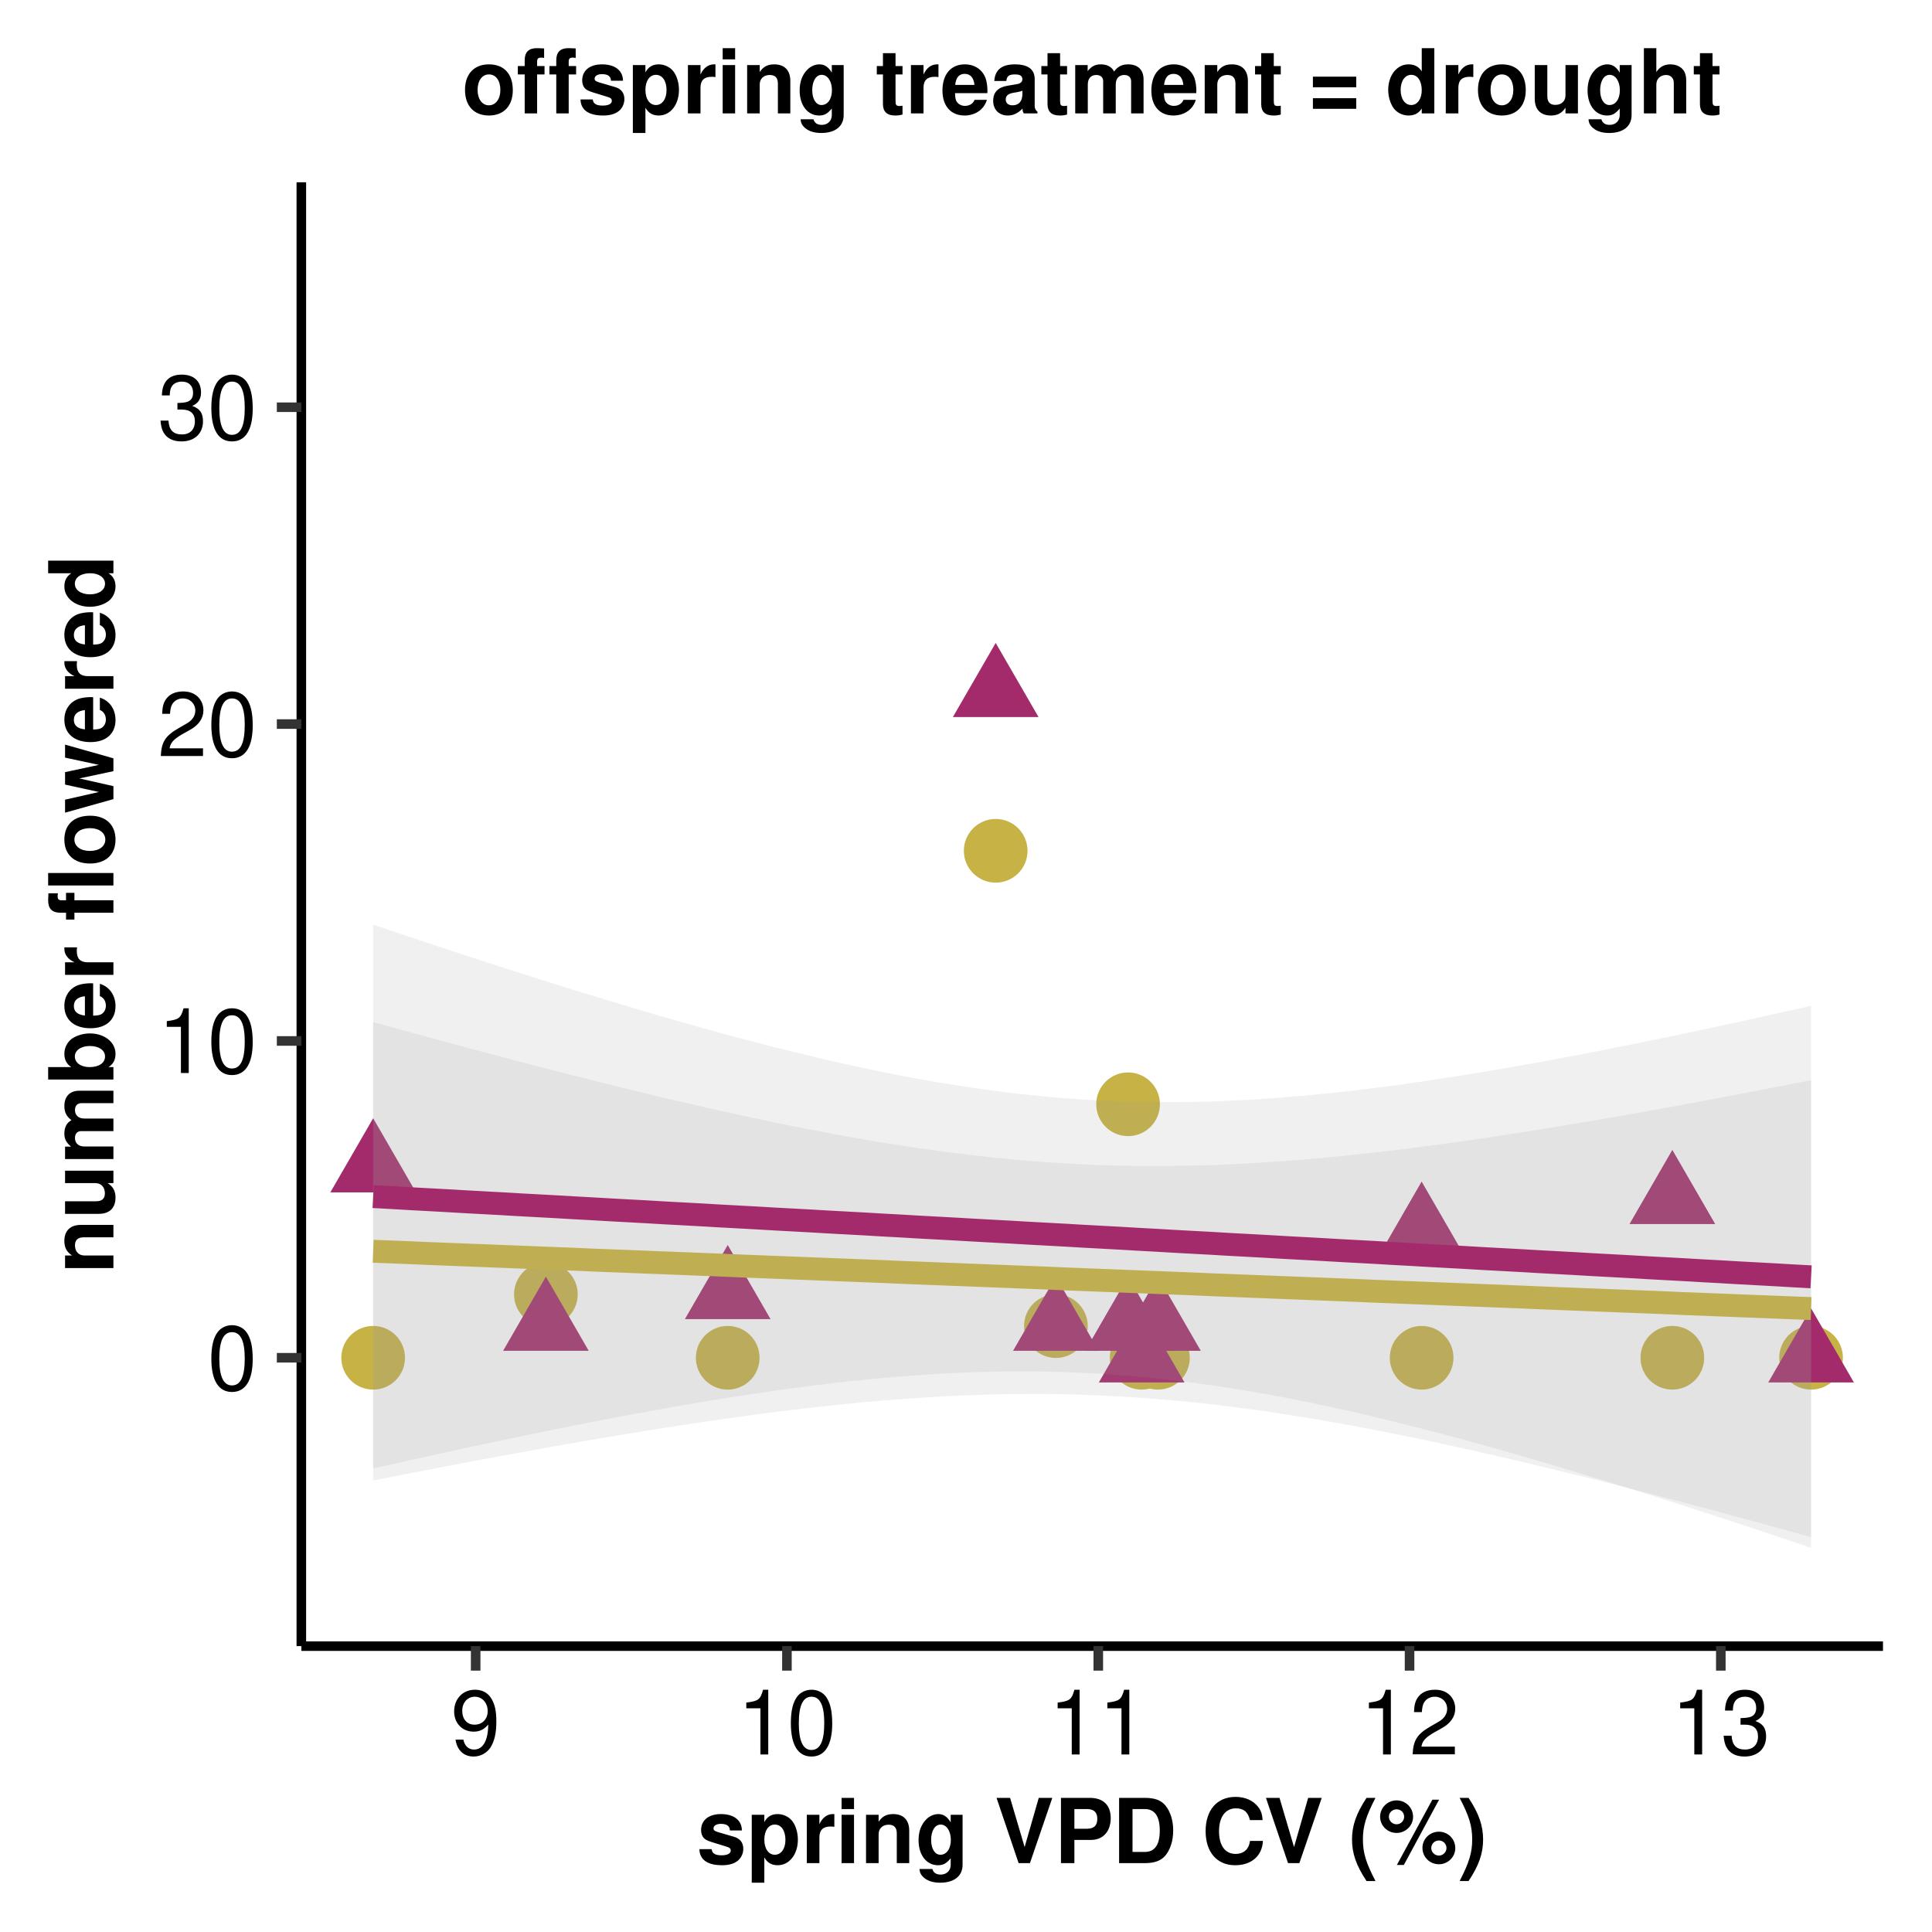
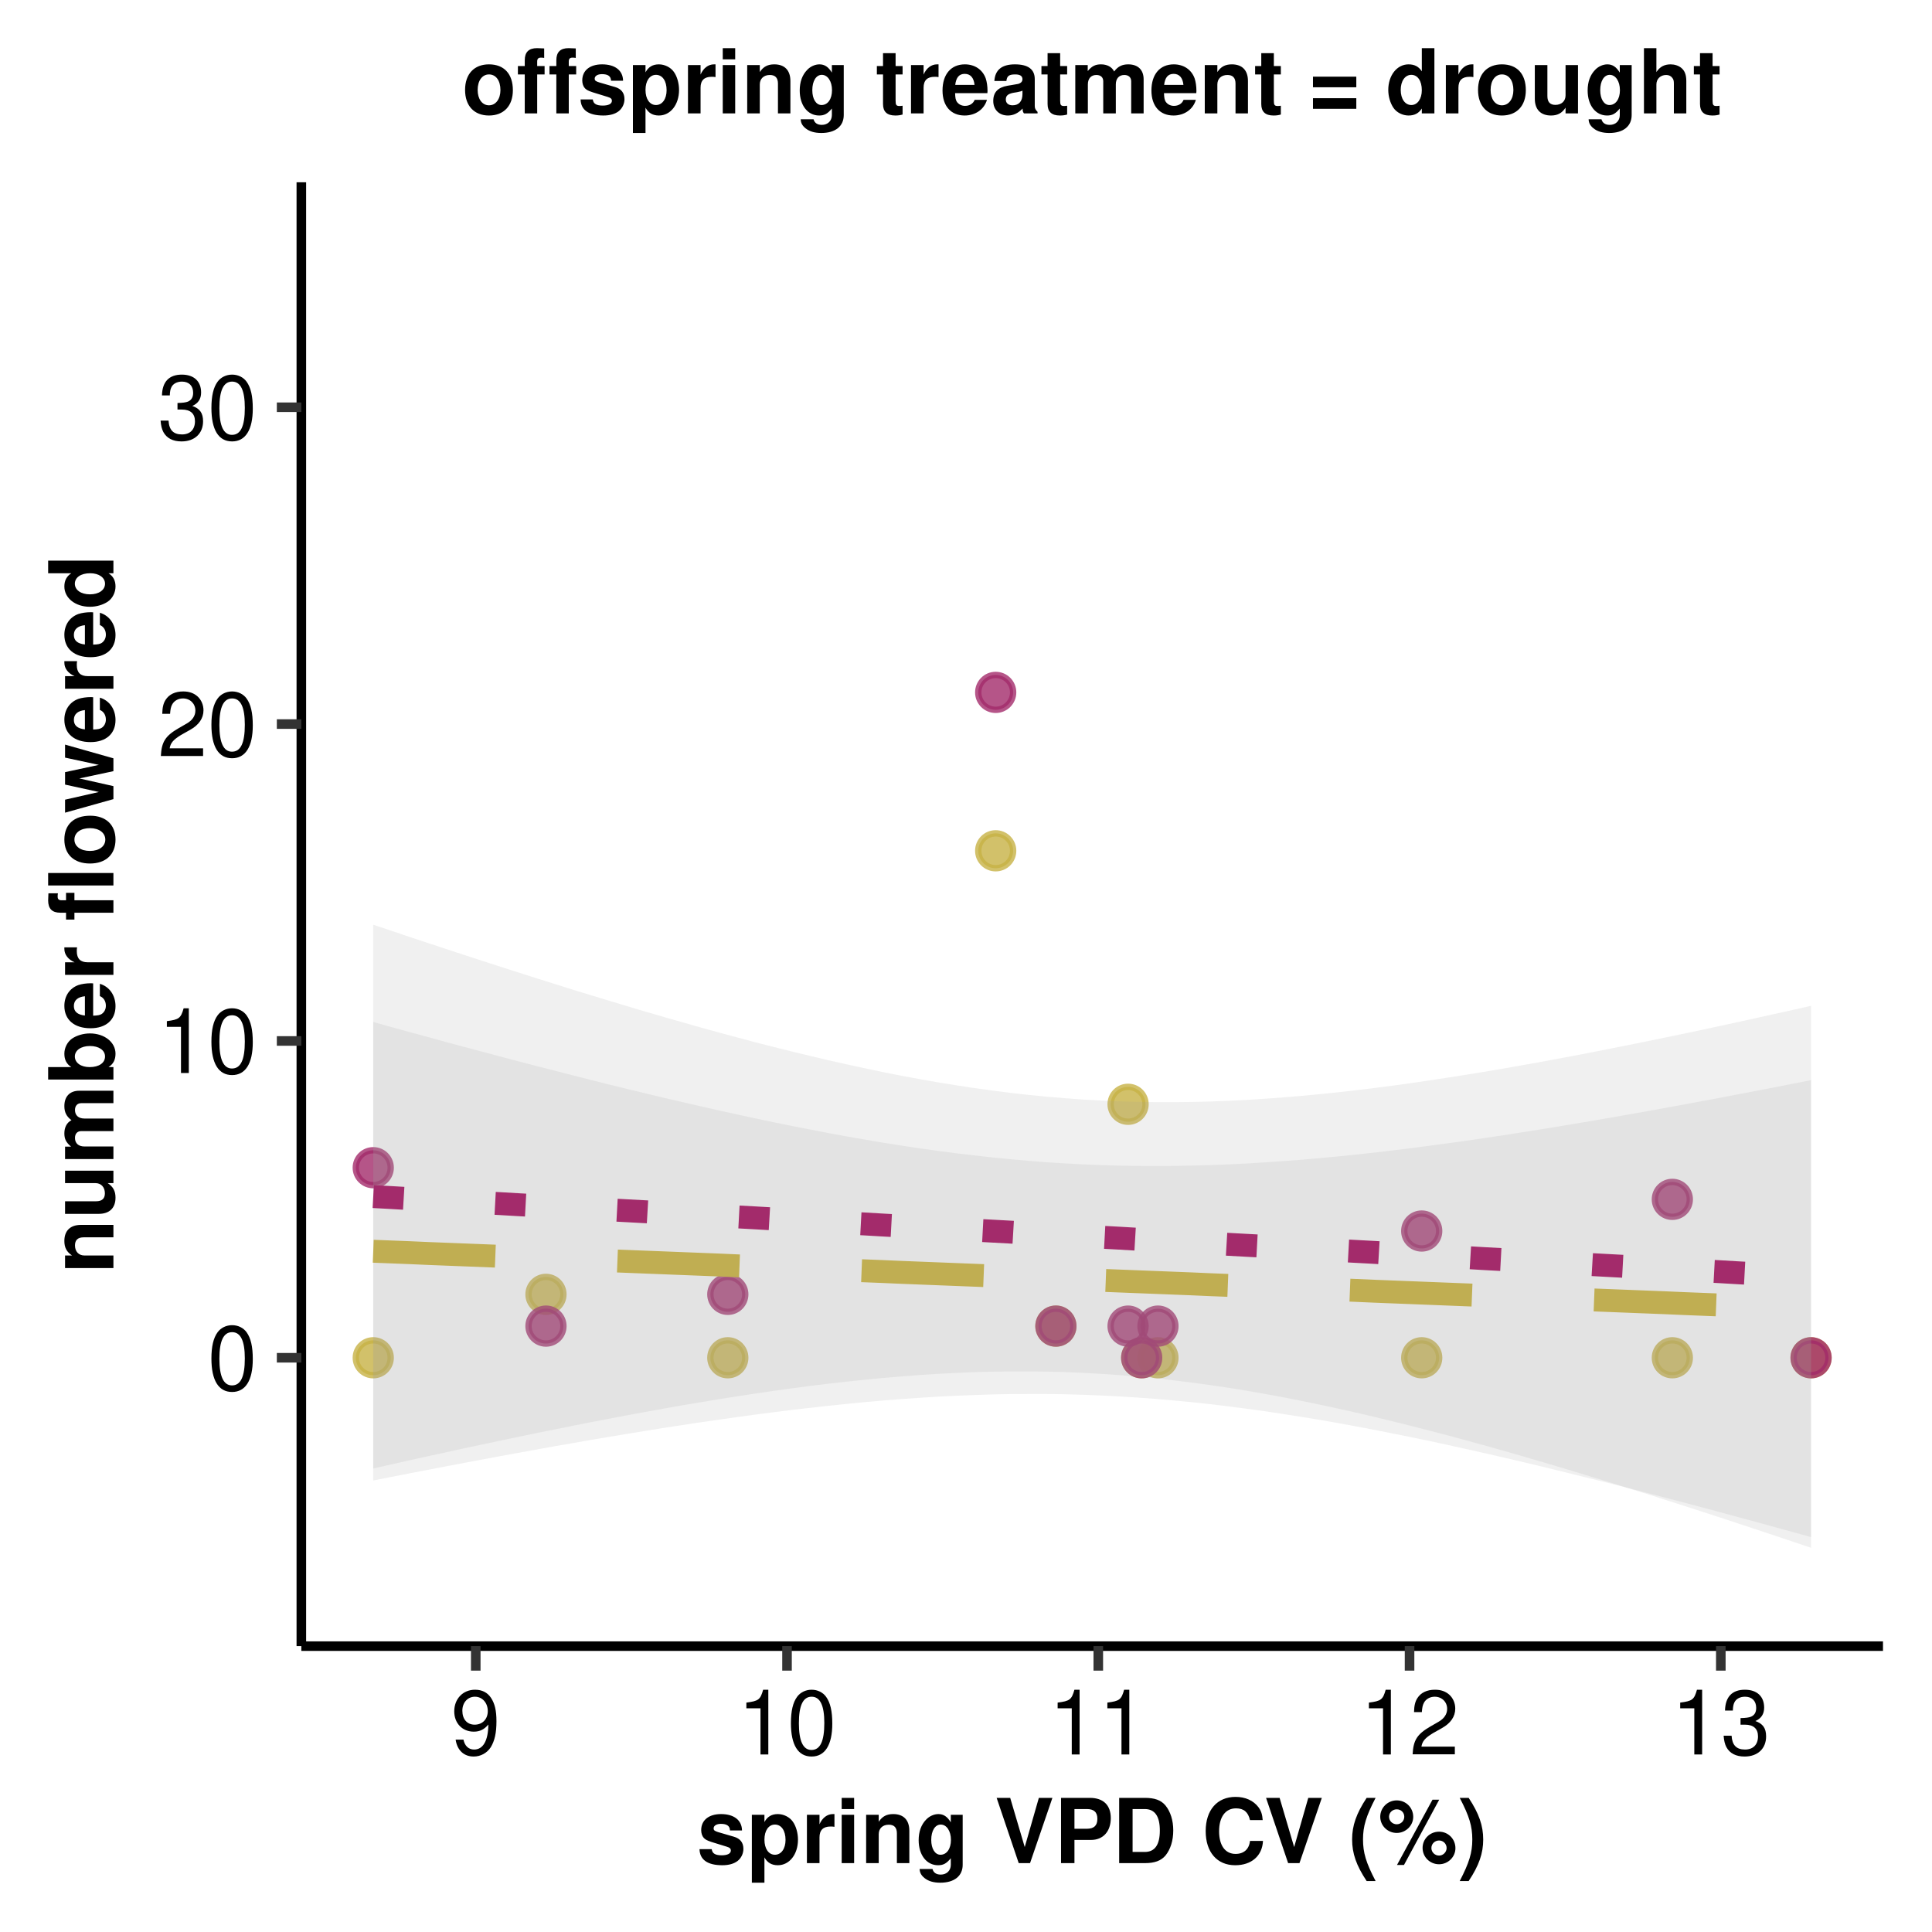
- <svg xmlns="http://www.w3.org/2000/svg" class="svglite" width="216.00pt" height="216.00pt" viewBox="0 0 216.00 216.00">
-   <defs>
-     <style type="text/css">
+ <svg xmlns="http://www.w3.org/2000/svg" width="216.00pt" height="216.00pt" viewBox="0 0 216.00 216.00">
+   <g class="svglite">
+     <defs>
+       <style type="text/css">
    .svglite line, .svglite polyline, .svglite polygon, .svglite path, .svglite rect, .svglite circle {
      fill: none;
      stroke: #000000;
      stroke-linecap: round;
      stroke-linejoin: round;
      stroke-miterlimit: 10.00;
    }
    .svglite text {
      white-space: pre;
    }
+     .svglite g.glyphgroup path {
+       fill: inherit;
+       stroke: none;
+     }
  </style>
-   </defs>
-   <rect width="100%" height="100%" style="stroke: none; fill: #FFFFFF;" />
-   <defs>
-     <clipPath id="cpMC4wMHwyMTYuMDB8MC4wMHwyMTYuMDA=">
-       <rect x="0.00" y="0.00" width="216.00" height="216.00" />
-     </clipPath>
-   </defs>
-   <g clip-path="url(#cpMC4wMHwyMTYuMDB8MC4wMHwyMTYuMDA=)">
-     <rect x="0.00" y="0.00" width="216.00" height="216.00" style="stroke-width: 1.07; stroke: #FFFFFF; fill: #FFFFFF;" />
-   </g>
-   <defs>
-     <clipPath id="cpMzMuNjl8MjEwLjUyfDIwLjM4fDE4NC4wNA==">
-       <rect x="33.69" y="20.38" width="176.84" height="163.66" />
-     </clipPath>
-   </defs>
-   <g clip-path="url(#cpMzMuNjl8MjEwLjUyfDIwLjM4fDE4NC4wNA==)">
-     <circle cx="41.72" cy="151.80" r="3.56" style="stroke-width: 0.71; stroke: none; fill: #C7B245;" />
-     <circle cx="61.03" cy="144.71" r="3.56" style="stroke-width: 0.71; stroke: none; fill: #C7B245;" />
-     <circle cx="81.36" cy="151.80" r="3.56" style="stroke-width: 0.71; stroke: none; fill: #C7B245;" />
-     <circle cx="111.32" cy="95.12" r="3.56" style="stroke-width: 0.71; stroke: none; fill: #C7B245;" />
-     <circle cx="118.05" cy="148.26" r="3.56" style="stroke-width: 0.71; stroke: none; fill: #C7B245;" />
-     <circle cx="126.12" cy="123.46" r="3.56" style="stroke-width: 0.71; stroke: none; fill: #C7B245;" />
-     <circle cx="127.64" cy="151.80" r="3.56" style="stroke-width: 0.71; stroke: none; fill: #C7B245;" />
-     <circle cx="129.46" cy="151.80" r="3.56" style="stroke-width: 0.71; stroke: none; fill: #C7B245;" />
-     <circle cx="158.94" cy="151.80" r="3.56" style="stroke-width: 0.71; stroke: none; fill: #C7B245;" />
-     <circle cx="186.97" cy="151.80" r="3.56" style="stroke-width: 0.71; stroke: none; fill: #C7B245;" />
-     <circle cx="202.48" cy="151.80" r="3.56" style="stroke-width: 0.71; stroke: none; fill: #C7B245;" />
-     <polygon points="41.72,125.02 46.51,133.31 36.93,133.31 " style="stroke-width: 0.71; stroke: none; fill: #A32B6B;" />
-     <polygon points="61.03,142.73 65.82,151.02 56.25,151.02 " style="stroke-width: 0.71; stroke: none; fill: #A32B6B;" />
-     <polygon points="81.36,139.19 86.15,147.48 76.57,147.48 " style="stroke-width: 0.71; stroke: none; fill: #A32B6B;" />
-     <polygon points="111.32,71.88 116.11,80.17 106.53,80.17 " style="stroke-width: 0.71; stroke: none; fill: #A32B6B;" />
-     <polygon points="118.05,142.73 122.83,151.02 113.26,151.02 " style="stroke-width: 0.71; stroke: none; fill: #A32B6B;" />
-     <polygon points="126.12,142.73 130.91,151.02 121.33,151.02 " style="stroke-width: 0.71; stroke: none; fill: #A32B6B;" />
-     <polygon points="127.64,146.27 132.43,154.56 122.85,154.56 " style="stroke-width: 0.71; stroke: none; fill: #A32B6B;" />
-     <polygon points="129.46,142.73 134.25,151.02 124.67,151.02 " style="stroke-width: 0.71; stroke: none; fill: #A32B6B;" />
-     <polygon points="158.94,132.10 163.73,140.39 154.16,140.39 " style="stroke-width: 0.71; stroke: none; fill: #A32B6B;" />
-     <polygon points="186.97,128.56 191.76,136.85 182.18,136.85 " style="stroke-width: 0.71; stroke: none; fill: #A32B6B;" />
-     <polygon points="202.48,146.27 207.27,154.56 197.69,154.56 " style="stroke-width: 0.71; stroke: none; fill: #A32B6B;" />
-     <polygon points="41.72,114.26 43.76,114.83 45.79,115.39 47.83,115.94 49.86,116.50 51.90,117.05 53.93,117.59 55.97,118.13 58.00,118.67 60.04,119.20 62.07,119.72 64.11,120.24 66.14,120.76 68.18,121.27 70.21,121.77 72.25,122.26 74.28,122.75 76.32,123.22 78.35,123.69 80.39,124.15 82.42,124.60 84.46,125.04 86.49,125.47 88.53,125.88 90.56,126.28 92.60,126.67 94.63,127.05 96.67,127.40 98.70,127.75 100.74,128.07 102.77,128.38 104.81,128.66 106.84,128.93 108.88,129.17 110.91,129.40 112.95,129.60 114.98,129.78 117.02,129.94 119.05,130.07 121.09,130.18 123.12,130.26 125.16,130.32 127.19,130.35 129.23,130.36 131.26,130.35 133.29,130.31 135.33,130.26 137.36,130.18 139.40,130.08 141.43,129.95 143.47,129.81 145.50,129.66 147.54,129.48 149.57,129.29 151.61,129.08 153.64,128.86 155.68,128.62 157.71,128.37 159.75,128.10 161.78,127.83 163.82,127.55 165.85,127.25 167.89,126.95 169.92,126.63 171.96,126.31 173.99,125.98 176.03,125.64 178.06,125.30 180.10,124.95 182.13,124.59 184.17,124.23 186.20,123.86 188.24,123.49 190.27,123.11 192.31,122.73 194.34,122.34 196.38,121.95 198.41,121.56 200.45,121.16 202.48,120.76 202.48,171.85 200.45,171.29 198.41,170.73 196.38,170.17 194.34,169.62 192.31,169.07 190.27,168.52 188.24,167.98 186.20,167.45 184.17,166.92 182.13,166.39 180.10,165.87 178.06,165.36 176.03,164.86 173.99,164.36 171.96,163.86 169.92,163.38 167.89,162.90 165.85,162.44 163.82,161.98 161.78,161.53 159.75,161.09 157.71,160.67 155.68,160.26 153.64,159.86 151.61,159.47 149.57,159.10 147.54,158.74 145.50,158.41 143.47,158.09 141.43,157.78 139.40,157.50 137.36,157.24 135.33,156.99 133.29,156.77 131.26,156.58 129.23,156.40 127.19,156.25 125.16,156.12 123.12,156.02 121.09,155.94 119.05,155.88 117.02,155.85 114.98,155.85 112.95,155.86 110.91,155.90 108.88,155.97 106.84,156.05 104.81,156.15 102.77,156.28 100.74,156.42 98.70,156.58 96.67,156.76 94.63,156.96 92.60,157.17 90.56,157.40 88.53,157.63 86.49,157.89 84.46,158.15 82.42,158.43 80.39,158.72 78.35,159.01 76.32,159.32 74.28,159.63 72.25,159.96 70.21,160.29 68.18,160.63 66.14,160.97 64.11,161.33 62.07,161.68 60.04,162.05 58.00,162.42 55.97,162.79 53.93,163.17 51.90,163.55 49.86,163.94 47.83,164.33 45.79,164.72 43.76,165.12 41.72,165.52 " style="stroke-width: 0.00; stroke: none; stroke-linecap: butt; fill: #999999; fill-opacity: 0.15;" />
-     <polyline points="41.72,114.26 43.76,114.83 45.79,115.39 47.83,115.94 49.86,116.50 51.90,117.05 53.93,117.59 55.97,118.13 58.00,118.67 60.04,119.20 62.07,119.72 64.11,120.24 66.14,120.76 68.18,121.27 70.21,121.77 72.25,122.26 74.28,122.75 76.32,123.22 78.35,123.69 80.39,124.15 82.42,124.60 84.46,125.04 86.49,125.47 88.53,125.88 90.56,126.28 92.60,126.67 94.63,127.05 96.67,127.40 98.70,127.75 100.74,128.07 102.77,128.38 104.81,128.66 106.84,128.93 108.88,129.17 110.91,129.40 112.95,129.60 114.98,129.78 117.02,129.94 119.05,130.07 121.09,130.18 123.12,130.26 125.16,130.32 127.19,130.35 129.23,130.36 131.26,130.35 133.29,130.31 135.33,130.26 137.36,130.18 139.40,130.08 141.43,129.95 143.47,129.81 145.50,129.66 147.54,129.48 149.57,129.29 151.61,129.08 153.64,128.86 155.68,128.62 157.71,128.37 159.75,128.10 161.78,127.83 163.82,127.55 165.85,127.25 167.89,126.95 169.92,126.63 171.96,126.31 173.99,125.98 176.03,125.64 178.06,125.30 180.10,124.95 182.13,124.59 184.17,124.23 186.20,123.86 188.24,123.49 190.27,123.11 192.31,122.73 194.34,122.34 196.38,121.95 198.41,121.56 200.45,121.16 202.48,120.76 " style="stroke-width: 2.56; stroke: none; stroke-linecap: butt;" />
-     <polyline points="202.48,171.85 200.45,171.29 198.41,170.73 196.38,170.17 194.34,169.62 192.31,169.07 190.27,168.52 188.24,167.98 186.20,167.45 184.17,166.92 182.13,166.39 180.10,165.87 178.06,165.36 176.03,164.86 173.99,164.36 171.96,163.86 169.92,163.38 167.89,162.90 165.85,162.44 163.82,161.98 161.78,161.53 159.75,161.09 157.71,160.67 155.68,160.26 153.64,159.86 151.61,159.47 149.57,159.10 147.54,158.74 145.50,158.41 143.47,158.09 141.43,157.78 139.40,157.50 137.36,157.24 135.33,156.99 133.29,156.77 131.26,156.58 129.23,156.40 127.19,156.25 125.16,156.12 123.12,156.02 121.09,155.94 119.05,155.88 117.02,155.85 114.98,155.85 112.95,155.86 110.91,155.90 108.88,155.97 106.84,156.05 104.81,156.15 102.77,156.28 100.74,156.42 98.70,156.58 96.67,156.76 94.63,156.96 92.60,157.17 90.56,157.40 88.53,157.63 86.49,157.89 84.46,158.15 82.42,158.43 80.39,158.72 78.35,159.01 76.32,159.32 74.28,159.63 72.25,159.96 70.21,160.29 68.18,160.63 66.14,160.97 64.11,161.33 62.07,161.68 60.04,162.05 58.00,162.42 55.97,162.79 53.93,163.17 51.90,163.55 49.86,163.94 47.83,164.33 45.79,164.72 43.76,165.12 41.72,165.52 " style="stroke-width: 2.56; stroke: none; stroke-linecap: butt;" />
-     <polyline points="41.72,139.89 43.76,139.97 45.79,140.05 47.83,140.14 49.86,140.22 51.90,140.30 53.93,140.38 55.97,140.46 58.00,140.54 60.04,140.62 62.07,140.70 64.11,140.78 66.14,140.87 68.18,140.95 70.21,141.03 72.25,141.11 74.28,141.19 76.32,141.27 78.35,141.35 80.39,141.43 82.42,141.52 84.46,141.60 86.49,141.68 88.53,141.76 90.56,141.84 92.60,141.92 94.63,142.00 96.67,142.08 98.70,142.16 100.74,142.25 102.77,142.33 104.81,142.41 106.84,142.49 108.88,142.57 110.91,142.65 112.95,142.73 114.98,142.81 117.02,142.89 119.05,142.98 121.09,143.06 123.12,143.14 125.16,143.22 127.19,143.30 129.23,143.38 131.26,143.46 133.29,143.54 135.33,143.63 137.36,143.71 139.40,143.79 141.43,143.87 143.47,143.95 145.50,144.03 147.54,144.11 149.57,144.19 151.61,144.27 153.64,144.36 155.68,144.44 157.71,144.52 159.75,144.60 161.78,144.68 163.82,144.76 165.85,144.84 167.89,144.92 169.92,145.00 171.96,145.09 173.99,145.17 176.03,145.25 178.06,145.33 180.10,145.41 182.13,145.49 184.17,145.57 186.20,145.65 188.24,145.74 190.27,145.82 192.31,145.90 194.34,145.98 196.38,146.06 198.41,146.14 200.45,146.22 202.48,146.30 " style="stroke-width: 2.56; stroke: #C7B245; stroke-linecap: butt;" />
-     <polygon points="41.72,103.38 43.76,104.07 45.79,104.75 47.83,105.43 49.86,106.10 51.90,106.77 53.93,107.43 55.97,108.09 58.00,108.74 60.04,109.39 62.07,110.03 64.11,110.67 66.14,111.29 68.18,111.91 70.21,112.52 72.25,113.13 74.28,113.72 76.32,114.30 78.35,114.88 80.39,115.44 82.42,115.99 84.46,116.53 86.49,117.05 88.53,117.56 90.56,118.05 92.60,118.53 94.63,118.99 96.67,119.43 98.70,119.86 100.74,120.26 102.77,120.64 104.81,121.00 106.84,121.33 108.88,121.64 110.91,121.92 112.95,122.18 114.98,122.41 117.02,122.61 119.05,122.78 121.09,122.93 123.12,123.04 125.16,123.13 127.19,123.19 129.23,123.22 131.26,123.22 133.29,123.20 135.33,123.15 137.36,123.07 139.40,122.97 141.43,122.84 143.47,122.69 145.50,122.52 147.54,122.33 149.57,122.12 151.61,121.89 153.64,121.64 155.68,121.38 157.71,121.10 159.75,120.80 161.78,120.49 163.82,120.17 165.85,119.84 167.89,119.50 169.92,119.14 171.96,118.78 173.99,118.40 176.03,118.02 178.06,117.63 180.10,117.23 182.13,116.82 184.17,116.41 186.20,115.99 188.24,115.57 190.27,115.14 192.31,114.70 194.34,114.26 196.38,113.81 198.41,113.36 200.45,112.91 202.48,112.45 202.48,173.05 200.45,172.36 198.41,171.68 196.38,171.00 194.34,170.33 192.31,169.66 190.27,169.00 188.24,168.34 186.20,167.69 184.17,167.04 182.13,166.41 180.10,165.77 178.06,165.15 176.03,164.53 173.99,163.92 171.96,163.32 169.92,162.72 167.89,162.14 165.85,161.57 163.82,161.01 161.78,160.46 159.75,159.93 157.71,159.41 155.68,158.90 153.64,158.41 151.61,157.93 149.57,157.48 147.54,157.04 145.50,156.62 143.47,156.22 141.43,155.85 139.40,155.49 137.36,155.16 135.33,154.86 133.29,154.58 131.26,154.33 129.23,154.10 127.19,153.91 125.16,153.74 123.12,153.60 121.09,153.49 119.05,153.40 117.02,153.35 114.98,153.33 112.95,153.33 110.91,153.36 108.88,153.41 106.84,153.50 104.81,153.60 102.77,153.73 100.74,153.89 98.70,154.06 96.67,154.26 94.63,154.47 92.60,154.70 90.56,154.95 88.53,155.22 86.49,155.50 84.46,155.80 82.42,156.11 80.39,156.43 78.35,156.77 76.32,157.11 74.28,157.47 72.25,157.84 70.21,158.21 68.18,158.60 66.14,158.99 64.11,159.39 62.07,159.80 60.04,160.21 58.00,160.63 55.97,161.06 53.93,161.49 51.90,161.92 49.86,162.37 47.83,162.81 45.79,163.26 43.76,163.72 41.72,164.18 " style="stroke-width: 0.00; stroke: none; stroke-linecap: butt; fill: #999999; fill-opacity: 0.15;" />
-     <polyline points="41.72,103.38 43.76,104.07 45.79,104.75 47.83,105.43 49.86,106.10 51.90,106.77 53.93,107.43 55.97,108.09 58.00,108.74 60.04,109.39 62.07,110.03 64.11,110.67 66.14,111.29 68.18,111.91 70.21,112.52 72.25,113.13 74.28,113.72 76.32,114.30 78.35,114.88 80.39,115.44 82.42,115.99 84.46,116.53 86.49,117.05 88.53,117.56 90.56,118.05 92.60,118.53 94.63,118.99 96.67,119.43 98.70,119.86 100.74,120.26 102.77,120.64 104.81,121.00 106.84,121.33 108.88,121.64 110.91,121.92 112.95,122.18 114.98,122.41 117.02,122.61 119.05,122.78 121.09,122.93 123.12,123.04 125.16,123.13 127.19,123.19 129.23,123.22 131.26,123.22 133.29,123.20 135.33,123.15 137.36,123.07 139.40,122.97 141.43,122.84 143.47,122.69 145.50,122.52 147.54,122.33 149.57,122.12 151.61,121.89 153.64,121.64 155.68,121.38 157.71,121.10 159.75,120.80 161.78,120.49 163.82,120.17 165.85,119.84 167.89,119.50 169.92,119.14 171.96,118.78 173.99,118.40 176.03,118.02 178.06,117.63 180.10,117.23 182.13,116.82 184.17,116.41 186.20,115.99 188.24,115.57 190.27,115.14 192.31,114.70 194.34,114.26 196.38,113.81 198.41,113.36 200.45,112.91 202.48,112.45 " style="stroke-width: 2.56; stroke: none; stroke-linecap: butt;" />
-     <polyline points="202.48,173.05 200.45,172.36 198.41,171.68 196.38,171.00 194.34,170.33 192.31,169.66 190.27,169.00 188.24,168.34 186.20,167.69 184.17,167.04 182.13,166.41 180.10,165.77 178.06,165.15 176.03,164.53 173.99,163.92 171.96,163.32 169.92,162.72 167.89,162.14 165.85,161.57 163.82,161.01 161.78,160.46 159.75,159.93 157.71,159.41 155.68,158.90 153.64,158.41 151.61,157.93 149.57,157.48 147.54,157.04 145.50,156.62 143.47,156.22 141.43,155.85 139.40,155.49 137.36,155.16 135.33,154.86 133.29,154.58 131.26,154.33 129.23,154.10 127.19,153.91 125.16,153.74 123.12,153.60 121.09,153.49 119.05,153.40 117.02,153.35 114.98,153.33 112.95,153.33 110.91,153.36 108.88,153.41 106.84,153.50 104.81,153.60 102.77,153.73 100.74,153.89 98.70,154.06 96.67,154.26 94.63,154.47 92.60,154.70 90.56,154.95 88.53,155.22 86.49,155.50 84.46,155.80 82.42,156.11 80.39,156.43 78.35,156.77 76.32,157.11 74.28,157.47 72.25,157.84 70.21,158.21 68.18,158.60 66.14,158.99 64.11,159.39 62.07,159.80 60.04,160.21 58.00,160.63 55.97,161.06 53.93,161.49 51.90,161.92 49.86,162.37 47.83,162.81 45.79,163.26 43.76,163.72 41.72,164.18 " style="stroke-width: 2.56; stroke: none; stroke-linecap: butt;" />
-     <polyline points="41.72,133.78 43.76,133.89 45.79,134.01 47.83,134.12 49.86,134.23 51.90,134.35 53.93,134.46 55.97,134.57 58.00,134.69 60.04,134.80 62.07,134.91 64.11,135.03 66.14,135.14 68.18,135.26 70.21,135.37 72.25,135.48 74.28,135.60 76.32,135.71 78.35,135.82 80.39,135.94 82.42,136.05 84.46,136.16 86.49,136.28 88.53,136.39 90.56,136.50 92.60,136.62 94.63,136.73 96.67,136.84 98.70,136.96 100.74,137.07 102.77,137.19 104.81,137.30 106.84,137.41 108.88,137.53 110.91,137.64 112.95,137.75 114.98,137.87 117.02,137.98 119.05,138.09 121.09,138.21 123.12,138.32 125.16,138.43 127.19,138.55 129.23,138.66 131.26,138.78 133.29,138.89 135.33,139.00 137.36,139.12 139.40,139.23 141.43,139.34 143.47,139.46 145.50,139.57 147.54,139.68 149.57,139.80 151.61,139.91 153.64,140.02 155.68,140.14 157.71,140.25 159.75,140.37 161.78,140.48 163.82,140.59 165.85,140.71 167.89,140.82 169.92,140.93 171.96,141.05 173.99,141.16 176.03,141.27 178.06,141.39 180.10,141.50 182.13,141.61 184.17,141.73 186.20,141.84 188.24,141.95 190.27,142.07 192.31,142.18 194.34,142.30 196.38,142.41 198.41,142.52 200.45,142.64 202.48,142.75 " style="stroke-width: 2.56; stroke: #A32B6B; stroke-linecap: butt;" />
-   </g>
-   <g clip-path="url(#cpMC4wMHwyMTYuMDB8MC4wMHwyMTYuMDA=)">
-     <polyline points="33.69,184.04 33.69,20.38 " style="stroke-width: 1.07; stroke-linecap: butt;" />
-     <text x="28.75" y="155.39" text-anchor="end" style="font-size: 10.00px; font-family: &quot;Helvetica&quot;;" textLength="5.56px" lengthAdjust="spacingAndGlyphs">0</text>
-     <text x="28.75" y="119.96" text-anchor="end" style="font-size: 10.00px; font-family: &quot;Helvetica&quot;;" textLength="11.12px" lengthAdjust="spacingAndGlyphs">10</text>
-     <text x="28.75" y="84.54" text-anchor="end" style="font-size: 10.00px; font-family: &quot;Helvetica&quot;;" textLength="11.12px" lengthAdjust="spacingAndGlyphs">20</text>
-     <text x="28.75" y="49.12" text-anchor="end" style="font-size: 10.00px; font-family: &quot;Helvetica&quot;;" textLength="11.12px" lengthAdjust="spacingAndGlyphs">30</text>
-     <polyline points="30.95,151.80 33.69,151.80 " style="stroke-width: 1.07; stroke: #333333; stroke-linecap: butt;" />
-     <polyline points="30.95,116.38 33.69,116.38 " style="stroke-width: 1.07; stroke: #333333; stroke-linecap: butt;" />
-     <polyline points="30.95,80.95 33.69,80.95 " style="stroke-width: 1.07; stroke: #333333; stroke-linecap: butt;" />
-     <polyline points="30.95,45.53 33.69,45.53 " style="stroke-width: 1.07; stroke: #333333; stroke-linecap: butt;" />
-     <polyline points="33.69,184.04 210.52,184.04 " style="stroke-width: 1.07; stroke-linecap: butt;" />
-     <polyline points="53.18,186.78 53.18,184.04 " style="stroke-width: 1.07; stroke: #333333; stroke-linecap: butt;" />
-     <polyline points="87.98,186.78 87.98,184.04 " style="stroke-width: 1.07; stroke: #333333; stroke-linecap: butt;" />
-     <polyline points="122.79,186.78 122.79,184.04 " style="stroke-width: 1.07; stroke: #333333; stroke-linecap: butt;" />
-     <polyline points="157.59,186.78 157.59,184.04 " style="stroke-width: 1.07; stroke: #333333; stroke-linecap: butt;" />
-     <polyline points="192.39,186.78 192.39,184.04 " style="stroke-width: 1.07; stroke: #333333; stroke-linecap: butt;" />
-     <text x="53.18" y="196.15" text-anchor="middle" style="font-size: 10.00px; font-family: &quot;Helvetica&quot;;" textLength="5.56px" lengthAdjust="spacingAndGlyphs">9</text>
-     <text x="87.98" y="196.15" text-anchor="middle" style="font-size: 10.00px; font-family: &quot;Helvetica&quot;;" textLength="11.12px" lengthAdjust="spacingAndGlyphs">10</text>
-     <text x="122.79" y="196.15" text-anchor="middle" style="font-size: 10.00px; font-family: &quot;Helvetica&quot;;" textLength="11.12px" lengthAdjust="spacingAndGlyphs">11</text>
-     <text x="157.59" y="196.15" text-anchor="middle" style="font-size: 10.00px; font-family: &quot;Helvetica&quot;;" textLength="11.12px" lengthAdjust="spacingAndGlyphs">12</text>
-     <text x="192.39" y="196.15" text-anchor="middle" style="font-size: 10.00px; font-family: &quot;Helvetica&quot;;" textLength="11.12px" lengthAdjust="spacingAndGlyphs">13</text>
-     <text x="122.10" y="208.30" text-anchor="middle" style="font-size: 10.00px; font-weight: bold; font-family: &quot;Helvetica&quot;;" textLength="88.90px" lengthAdjust="spacingAndGlyphs">spring VPD CV (%)</text>
-     <text transform="translate(12.68,102.21) rotate(-90)" text-anchor="middle" style="font-size: 10.00px; font-weight: bold; font-family: &quot;Helvetica&quot;;" textLength="83.35px" lengthAdjust="spacingAndGlyphs">number flowered </text>
-     <text x="122.10" y="12.68" text-anchor="middle" style="font-size: 10.00px; font-weight: bold; font-family: &quot;Helvetica&quot;;" textLength="140.85px" lengthAdjust="spacingAndGlyphs">offspring treatment = drought</text>
+     </defs>
+     <rect width="100%" height="100%" style="stroke: none; fill: #FFFFFF;" />
+     <defs>
+       <clipPath id="cpMC4wMHwyMTYuMDB8MC4wMHwyMTYuMDA=">
+         <rect x="0.00" y="0.00" width="216.00" height="216.00" />
+       </clipPath>
+     </defs>
+     <g clip-path="url(#cpMC4wMHwyMTYuMDB8MC4wMHwyMTYuMDA=)">
+       <rect x="0.00" y="0.00" width="216.00" height="216.00" style="stroke-width: 1.07; stroke: #FFFFFF; fill: #FFFFFF;" />
+     </g>
+     <defs>
+       <clipPath id="cpMzMuNjl8MjEwLjUyfDIwLjM4fDE4NC4wNA==">
+         <rect x="33.69" y="20.38" width="176.83" height="163.66" />
+       </clipPath>
+     </defs>
+     <g clip-path="url(#cpMzMuNjl8MjEwLjUyfDIwLjM4fDE4NC4wNA==)">
+       <circle cx="41.73" cy="151.80" r="1.95" style="stroke-width: 0.71; stroke: #C7B245; stroke-opacity: 0.80; fill: #C7B245; fill-opacity: 0.80;" />
+       <circle cx="61.04" cy="144.71" r="1.95" style="stroke-width: 0.71; stroke: #C7B245; stroke-opacity: 0.80; fill: #C7B245; fill-opacity: 0.80;" />
+       <circle cx="81.37" cy="151.80" r="1.95" style="stroke-width: 0.71; stroke: #C7B245; stroke-opacity: 0.80; fill: #C7B245; fill-opacity: 0.80;" />
+       <circle cx="111.32" cy="95.12" r="1.95" style="stroke-width: 0.71; stroke: #C7B245; stroke-opacity: 0.80; fill: #C7B245; fill-opacity: 0.80;" />
+       <circle cx="118.05" cy="148.26" r="1.95" style="stroke-width: 0.71; stroke: #C7B245; stroke-opacity: 0.80; fill: #C7B245; fill-opacity: 0.80;" />
+       <circle cx="126.12" cy="123.46" r="1.95" style="stroke-width: 0.71; stroke: #C7B245; stroke-opacity: 0.80; fill: #C7B245; fill-opacity: 0.80;" />
+       <circle cx="127.64" cy="151.80" r="1.95" style="stroke-width: 0.71; stroke: #C7B245; stroke-opacity: 0.80; fill: #C7B245; fill-opacity: 0.80;" />
+       <circle cx="129.46" cy="151.80" r="1.95" style="stroke-width: 0.71; stroke: #C7B245; stroke-opacity: 0.80; fill: #C7B245; fill-opacity: 0.80;" />
+       <circle cx="158.95" cy="151.80" r="1.95" style="stroke-width: 0.71; stroke: #C7B245; stroke-opacity: 0.80; fill: #C7B245; fill-opacity: 0.80;" />
+       <circle cx="186.97" cy="151.80" r="1.95" style="stroke-width: 0.71; stroke: #C7B245; stroke-opacity: 0.80; fill: #C7B245; fill-opacity: 0.80;" />
+       <circle cx="202.48" cy="151.80" r="1.95" style="stroke-width: 0.71; stroke: #C7B245; stroke-opacity: 0.80; fill: #C7B245; fill-opacity: 0.80;" />
+       <circle cx="41.73" cy="130.55" r="1.95" style="stroke-width: 0.71; stroke: #A32B6B; stroke-opacity: 0.80; fill: #A32B6B; fill-opacity: 0.80;" />
+       <circle cx="61.04" cy="148.26" r="1.95" style="stroke-width: 0.71; stroke: #A32B6B; stroke-opacity: 0.80; fill: #A32B6B; fill-opacity: 0.80;" />
+       <circle cx="81.37" cy="144.71" r="1.95" style="stroke-width: 0.71; stroke: #A32B6B; stroke-opacity: 0.80; fill: #A32B6B; fill-opacity: 0.80;" />
+       <circle cx="111.32" cy="77.41" r="1.95" style="stroke-width: 0.71; stroke: #A32B6B; stroke-opacity: 0.80; fill: #A32B6B; fill-opacity: 0.80;" />
+       <circle cx="118.05" cy="148.26" r="1.95" style="stroke-width: 0.71; stroke: #A32B6B; stroke-opacity: 0.80; fill: #A32B6B; fill-opacity: 0.80;" />
+       <circle cx="126.12" cy="148.26" r="1.95" style="stroke-width: 0.71; stroke: #A32B6B; stroke-opacity: 0.80; fill: #A32B6B; fill-opacity: 0.80;" />
+       <circle cx="127.64" cy="151.80" r="1.95" style="stroke-width: 0.71; stroke: #A32B6B; stroke-opacity: 0.80; fill: #A32B6B; fill-opacity: 0.80;" />
+       <circle cx="129.46" cy="148.26" r="1.95" style="stroke-width: 0.71; stroke: #A32B6B; stroke-opacity: 0.80; fill: #A32B6B; fill-opacity: 0.80;" />
+       <circle cx="158.95" cy="137.63" r="1.95" style="stroke-width: 0.71; stroke: #A32B6B; stroke-opacity: 0.80; fill: #A32B6B; fill-opacity: 0.80;" />
+       <circle cx="186.97" cy="134.09" r="1.95" style="stroke-width: 0.71; stroke: #A32B6B; stroke-opacity: 0.80; fill: #A32B6B; fill-opacity: 0.80;" />
+       <circle cx="202.48" cy="151.80" r="1.95" style="stroke-width: 0.71; stroke: #A32B6B; stroke-opacity: 0.80; fill: #A32B6B; fill-opacity: 0.80;" />
+       <polygon points="41.73,114.26 43.77,114.83 45.80,115.39 47.84,115.94 49.87,116.50 51.91,117.05 53.94,117.59 55.97,118.13 58.01,118.67 60.04,119.20 62.08,119.72 64.11,120.24 66.15,120.76 68.18,121.27 70.22,121.77 72.25,122.26 74.29,122.75 76.32,123.22 78.36,123.69 80.39,124.15 82.43,124.60 84.46,125.04 86.50,125.47 88.53,125.88 90.57,126.28 92.60,126.67 94.64,127.05 96.67,127.40 98.71,127.75 100.74,128.07 102.78,128.38 104.81,128.66 106.85,128.93 108.88,129.17 110.92,129.40 112.95,129.60 114.98,129.78 117.02,129.94 119.05,130.07 121.09,130.18 123.12,130.26 125.16,130.32 127.19,130.35 129.23,130.36 131.26,130.35 133.30,130.31 135.33,130.26 137.37,130.18 139.40,130.08 141.44,129.95 143.47,129.81 145.51,129.66 147.54,129.48 149.58,129.29 151.61,129.08 153.65,128.86 155.68,128.62 157.72,128.37 159.75,128.10 161.79,127.83 163.82,127.55 165.86,127.25 167.89,126.95 169.93,126.63 171.96,126.31 174.00,125.98 176.03,125.64 178.06,125.30 180.10,124.95 182.13,124.59 184.17,124.23 186.20,123.86 188.24,123.49 190.27,123.11 192.31,122.73 194.34,122.34 196.38,121.95 198.41,121.56 200.45,121.16 202.48,120.76 202.48,171.85 200.45,171.29 198.41,170.73 196.38,170.17 194.34,169.62 192.31,169.07 190.27,168.52 188.24,167.98 186.20,167.45 184.17,166.92 182.13,166.39 180.10,165.87 178.06,165.36 176.03,164.86 174.00,164.36 171.96,163.86 169.93,163.38 167.89,162.90 165.86,162.44 163.82,161.98 161.79,161.53 159.75,161.09 157.72,160.67 155.68,160.26 153.65,159.86 151.61,159.47 149.58,159.10 147.54,158.74 145.51,158.41 143.47,158.09 141.44,157.78 139.40,157.50 137.37,157.24 135.33,156.99 133.30,156.77 131.26,156.58 129.23,156.40 127.19,156.25 125.16,156.12 123.12,156.02 121.09,155.94 119.05,155.88 117.02,155.85 114.98,155.85 112.95,155.86 110.92,155.90 108.88,155.97 106.85,156.05 104.81,156.15 102.78,156.28 100.74,156.42 98.71,156.58 96.67,156.76 94.64,156.96 92.60,157.17 90.57,157.40 88.53,157.63 86.50,157.89 84.46,158.15 82.43,158.43 80.39,158.72 78.36,159.01 76.32,159.32 74.29,159.63 72.25,159.96 70.22,160.29 68.18,160.63 66.15,160.97 64.11,161.33 62.08,161.68 60.04,162.05 58.01,162.42 55.97,162.79 53.94,163.17 51.91,163.55 49.87,163.94 47.84,164.33 45.80,164.72 43.77,165.12 41.73,165.52 " style="stroke-width: 0.00; stroke: none; stroke-linecap: butt; fill: #999999; fill-opacity: 0.15;" />
+       <polyline points="41.73,114.26 43.77,114.83 45.80,115.39 47.84,115.94 49.87,116.50 51.91,117.05 53.94,117.59 55.97,118.13 58.01,118.67 60.04,119.20 62.08,119.72 64.11,120.24 66.15,120.76 68.18,121.27 70.22,121.77 72.25,122.26 74.29,122.75 76.32,123.22 78.36,123.69 80.39,124.15 82.43,124.60 84.46,125.04 86.50,125.47 88.53,125.88 90.57,126.28 92.60,126.67 94.64,127.05 96.67,127.40 98.71,127.75 100.74,128.07 102.78,128.38 104.81,128.66 106.85,128.93 108.88,129.17 110.92,129.40 112.95,129.60 114.98,129.78 117.02,129.94 119.05,130.07 121.09,130.18 123.12,130.26 125.16,130.32 127.19,130.35 129.23,130.36 131.26,130.35 133.30,130.31 135.33,130.26 137.37,130.18 139.40,130.08 141.44,129.95 143.47,129.81 145.51,129.66 147.54,129.48 149.58,129.29 151.61,129.08 153.65,128.86 155.68,128.62 157.72,128.37 159.75,128.10 161.79,127.83 163.82,127.55 165.86,127.25 167.89,126.95 169.93,126.63 171.96,126.31 174.00,125.98 176.03,125.64 178.06,125.30 180.10,124.95 182.13,124.59 184.17,124.23 186.20,123.86 188.24,123.49 190.27,123.11 192.31,122.73 194.34,122.34 196.38,121.95 198.41,121.56 200.45,121.16 202.48,120.76 " style="stroke-width: 2.56; stroke: none; stroke-dasharray: 13.66,13.66; stroke-linecap: butt;" />
+       <polyline points="202.48,171.85 200.45,171.29 198.41,170.73 196.38,170.17 194.34,169.62 192.31,169.07 190.27,168.52 188.24,167.98 186.20,167.45 184.17,166.92 182.13,166.39 180.10,165.87 178.06,165.36 176.03,164.86 174.00,164.36 171.96,163.86 169.93,163.38 167.89,162.90 165.86,162.44 163.82,161.98 161.79,161.53 159.75,161.09 157.72,160.67 155.68,160.26 153.65,159.86 151.61,159.47 149.58,159.10 147.54,158.74 145.51,158.41 143.47,158.09 141.44,157.78 139.40,157.50 137.37,157.24 135.33,156.99 133.30,156.77 131.26,156.58 129.23,156.40 127.19,156.25 125.16,156.12 123.12,156.02 121.09,155.94 119.05,155.88 117.02,155.85 114.98,155.85 112.95,155.86 110.92,155.90 108.88,155.97 106.85,156.05 104.81,156.15 102.78,156.28 100.74,156.42 98.71,156.58 96.67,156.76 94.64,156.96 92.60,157.17 90.57,157.40 88.53,157.63 86.50,157.89 84.46,158.15 82.43,158.43 80.39,158.72 78.36,159.01 76.32,159.32 74.29,159.63 72.25,159.96 70.22,160.29 68.18,160.63 66.15,160.97 64.11,161.33 62.08,161.68 60.04,162.05 58.01,162.42 55.97,162.79 53.94,163.17 51.91,163.55 49.87,163.94 47.84,164.33 45.80,164.72 43.77,165.12 41.73,165.52 " style="stroke-width: 2.56; stroke: none; stroke-dasharray: 13.66,13.66; stroke-linecap: butt;" />
+       <polyline points="41.73,139.89 43.77,139.97 45.80,140.05 47.84,140.14 49.87,140.22 51.91,140.30 53.94,140.38 55.97,140.46 58.01,140.54 60.04,140.62 62.08,140.70 64.11,140.78 66.15,140.87 68.18,140.95 70.22,141.03 72.25,141.11 74.29,141.19 76.32,141.27 78.36,141.35 80.39,141.43 82.43,141.52 84.46,141.60 86.50,141.68 88.53,141.76 90.57,141.84 92.60,141.92 94.64,142.00 96.67,142.08 98.71,142.16 100.74,142.25 102.78,142.33 104.81,142.41 106.85,142.49 108.88,142.57 110.92,142.65 112.95,142.73 114.98,142.81 117.02,142.89 119.05,142.98 121.09,143.06 123.12,143.14 125.16,143.22 127.19,143.30 129.23,143.38 131.26,143.46 133.30,143.54 135.33,143.63 137.37,143.71 139.40,143.79 141.44,143.87 143.47,143.95 145.51,144.03 147.54,144.11 149.58,144.19 151.61,144.27 153.65,144.36 155.68,144.44 157.72,144.52 159.75,144.60 161.79,144.68 163.82,144.76 165.86,144.84 167.89,144.92 169.93,145.00 171.96,145.09 174.00,145.17 176.03,145.25 178.06,145.33 180.10,145.41 182.13,145.49 184.17,145.57 186.20,145.65 188.24,145.74 190.27,145.82 192.31,145.90 194.34,145.98 196.38,146.06 198.41,146.14 200.45,146.22 202.48,146.30 " style="stroke-width: 2.56; stroke: #C7B245; stroke-dasharray: 13.66,13.66; stroke-linecap: butt;" />
+       <polygon points="41.73,103.38 43.77,104.07 45.80,104.75 47.84,105.43 49.87,106.10 51.91,106.77 53.94,107.43 55.97,108.09 58.01,108.74 60.04,109.39 62.08,110.03 64.11,110.67 66.15,111.29 68.18,111.91 70.22,112.52 72.25,113.13 74.29,113.72 76.32,114.30 78.36,114.88 80.39,115.44 82.43,115.99 84.46,116.53 86.50,117.05 88.53,117.56 90.57,118.05 92.60,118.53 94.64,118.99 96.67,119.43 98.71,119.86 100.74,120.26 102.78,120.64 104.81,121.00 106.85,121.33 108.88,121.64 110.92,121.92 112.95,122.18 114.98,122.41 117.02,122.61 119.05,122.78 121.09,122.93 123.12,123.04 125.16,123.13 127.19,123.19 129.23,123.22 131.26,123.22 133.30,123.20 135.33,123.15 137.37,123.07 139.40,122.97 141.44,122.84 143.47,122.69 145.51,122.52 147.54,122.33 149.58,122.12 151.61,121.89 153.65,121.64 155.68,121.38 157.72,121.10 159.75,120.80 161.79,120.49 163.82,120.17 165.86,119.84 167.89,119.50 169.93,119.14 171.96,118.78 174.00,118.40 176.03,118.02 178.06,117.63 180.10,117.23 182.13,116.82 184.17,116.41 186.20,115.99 188.24,115.57 190.27,115.14 192.31,114.70 194.34,114.26 196.38,113.81 198.41,113.36 200.45,112.91 202.48,112.45 202.48,173.05 200.45,172.36 198.41,171.68 196.38,171.00 194.34,170.33 192.31,169.66 190.27,169.00 188.24,168.34 186.20,167.69 184.17,167.04 182.13,166.41 180.10,165.77 178.06,165.15 176.03,164.53 174.00,163.92 171.96,163.32 169.93,162.72 167.89,162.14 165.86,161.57 163.82,161.01 161.79,160.46 159.75,159.93 157.72,159.41 155.68,158.90 153.65,158.41 151.61,157.93 149.58,157.48 147.54,157.04 145.51,156.62 143.47,156.22 141.44,155.85 139.40,155.49 137.37,155.16 135.33,154.86 133.30,154.58 131.26,154.33 129.23,154.10 127.19,153.91 125.16,153.74 123.12,153.60 121.09,153.49 119.05,153.40 117.02,153.35 114.98,153.33 112.95,153.33 110.92,153.36 108.88,153.41 106.85,153.50 104.81,153.60 102.78,153.73 100.74,153.89 98.71,154.06 96.67,154.26 94.64,154.47 92.60,154.70 90.57,154.95 88.53,155.22 86.50,155.50 84.46,155.80 82.43,156.11 80.39,156.43 78.36,156.77 76.32,157.11 74.29,157.47 72.25,157.84 70.22,158.21 68.18,158.60 66.15,158.99 64.11,159.39 62.08,159.80 60.04,160.21 58.01,160.63 55.97,161.06 53.94,161.49 51.91,161.92 49.87,162.37 47.84,162.81 45.80,163.26 43.77,163.72 41.73,164.18 " style="stroke-width: 0.00; stroke: none; stroke-linecap: butt; fill: #999999; fill-opacity: 0.15;" />
+       <polyline points="41.73,103.38 43.77,104.07 45.80,104.75 47.84,105.43 49.87,106.10 51.91,106.77 53.94,107.43 55.97,108.09 58.01,108.74 60.04,109.39 62.08,110.03 64.11,110.67 66.15,111.29 68.18,111.91 70.22,112.52 72.25,113.13 74.29,113.72 76.32,114.30 78.36,114.88 80.39,115.44 82.43,115.99 84.46,116.53 86.50,117.05 88.53,117.56 90.57,118.05 92.60,118.53 94.64,118.99 96.67,119.43 98.71,119.86 100.74,120.26 102.78,120.64 104.81,121.00 106.85,121.33 108.88,121.64 110.92,121.92 112.95,122.18 114.98,122.41 117.02,122.61 119.05,122.78 121.09,122.93 123.12,123.04 125.16,123.13 127.19,123.19 129.23,123.22 131.26,123.22 133.30,123.20 135.33,123.15 137.37,123.07 139.40,122.97 141.44,122.84 143.47,122.69 145.51,122.52 147.54,122.33 149.58,122.12 151.61,121.89 153.65,121.64 155.68,121.38 157.72,121.10 159.75,120.80 161.79,120.49 163.82,120.17 165.86,119.84 167.89,119.50 169.93,119.14 171.96,118.78 174.00,118.40 176.03,118.02 178.06,117.63 180.10,117.23 182.13,116.82 184.17,116.41 186.20,115.99 188.24,115.57 190.27,115.14 192.31,114.70 194.34,114.26 196.38,113.81 198.41,113.36 200.45,112.91 202.48,112.45 " style="stroke-width: 2.56; stroke: none; stroke-dasharray: 3.41,10.24; stroke-linecap: butt;" />
+       <polyline points="202.48,173.05 200.45,172.36 198.41,171.68 196.38,171.00 194.34,170.33 192.31,169.66 190.27,169.00 188.24,168.34 186.20,167.69 184.17,167.04 182.13,166.41 180.10,165.77 178.06,165.15 176.03,164.53 174.00,163.92 171.96,163.32 169.93,162.72 167.89,162.14 165.86,161.57 163.82,161.01 161.79,160.46 159.75,159.93 157.72,159.41 155.68,158.90 153.65,158.41 151.61,157.93 149.58,157.48 147.54,157.04 145.51,156.62 143.47,156.22 141.44,155.85 139.40,155.49 137.37,155.16 135.33,154.86 133.30,154.58 131.26,154.33 129.23,154.10 127.19,153.91 125.16,153.74 123.12,153.60 121.09,153.49 119.05,153.40 117.02,153.35 114.98,153.33 112.95,153.33 110.92,153.36 108.88,153.41 106.85,153.50 104.81,153.60 102.78,153.73 100.74,153.89 98.71,154.06 96.67,154.26 94.64,154.47 92.60,154.70 90.57,154.95 88.53,155.22 86.50,155.50 84.46,155.80 82.43,156.11 80.39,156.43 78.36,156.77 76.32,157.11 74.29,157.47 72.25,157.84 70.22,158.21 68.18,158.60 66.15,158.99 64.11,159.39 62.08,159.80 60.04,160.21 58.01,160.63 55.97,161.06 53.94,161.49 51.91,161.92 49.87,162.37 47.84,162.81 45.80,163.26 43.77,163.72 41.73,164.18 " style="stroke-width: 2.56; stroke: none; stroke-dasharray: 3.41,10.24; stroke-linecap: butt;" />
+       <polyline points="41.73,133.78 43.77,133.89 45.80,134.01 47.84,134.12 49.87,134.23 51.91,134.35 53.94,134.46 55.97,134.57 58.01,134.69 60.04,134.80 62.08,134.91 64.11,135.03 66.15,135.14 68.18,135.26 70.22,135.37 72.25,135.48 74.29,135.60 76.32,135.71 78.36,135.82 80.39,135.94 82.43,136.05 84.46,136.16 86.50,136.28 88.53,136.39 90.57,136.50 92.60,136.62 94.64,136.73 96.67,136.84 98.71,136.96 100.74,137.07 102.78,137.19 104.81,137.30 106.85,137.41 108.88,137.53 110.92,137.64 112.95,137.75 114.98,137.87 117.02,137.98 119.05,138.09 121.09,138.21 123.12,138.32 125.16,138.43 127.19,138.55 129.23,138.66 131.26,138.78 133.30,138.89 135.33,139.00 137.37,139.12 139.40,139.23 141.44,139.34 143.47,139.46 145.51,139.57 147.54,139.68 149.58,139.80 151.61,139.91 153.65,140.02 155.68,140.14 157.72,140.25 159.75,140.37 161.79,140.48 163.82,140.59 165.86,140.71 167.89,140.82 169.93,140.93 171.96,141.05 174.00,141.16 176.03,141.27 178.06,141.39 180.10,141.50 182.13,141.61 184.17,141.73 186.20,141.84 188.24,141.95 190.27,142.07 192.31,142.18 194.34,142.30 196.38,142.41 198.41,142.52 200.45,142.64 202.48,142.75 " style="stroke-width: 2.56; stroke: #A32B6B; stroke-dasharray: 3.41,10.24; stroke-linecap: butt;" />
+     </g>
+     <g clip-path="url(#cpMC4wMHwyMTYuMDB8MC4wMHwyMTYuMDA=)">
+       <polyline points="33.69,184.04 33.69,20.38 " style="stroke-width: 1.07; stroke-linecap: butt;" />
+       <text x="28.76" y="155.39" text-anchor="end" style="font-size: 10.00px; font-family: &quot;Helvetica&quot;;" textLength="5.56px" lengthAdjust="spacingAndGlyphs">0</text>
+       <text x="28.76" y="119.96" text-anchor="end" style="font-size: 10.00px; font-family: &quot;Helvetica&quot;;" textLength="11.12px" lengthAdjust="spacingAndGlyphs">10</text>
+       <text x="28.76" y="84.54" text-anchor="end" style="font-size: 10.00px; font-family: &quot;Helvetica&quot;;" textLength="11.12px" lengthAdjust="spacingAndGlyphs">20</text>
+       <text x="28.76" y="49.12" text-anchor="end" style="font-size: 10.00px; font-family: &quot;Helvetica&quot;;" textLength="11.12px" lengthAdjust="spacingAndGlyphs">30</text>
+       <polyline points="30.95,151.80 33.69,151.80 " style="stroke-width: 1.07; stroke: #333333; stroke-linecap: butt;" />
+       <polyline points="30.95,116.38 33.69,116.38 " style="stroke-width: 1.07; stroke: #333333; stroke-linecap: butt;" />
+       <polyline points="30.95,80.95 33.69,80.95 " style="stroke-width: 1.07; stroke: #333333; stroke-linecap: butt;" />
+       <polyline points="30.95,45.53 33.69,45.53 " style="stroke-width: 1.07; stroke: #333333; stroke-linecap: butt;" />
+       <polyline points="33.69,184.04 210.52,184.04 " style="stroke-width: 1.07; stroke-linecap: butt;" />
+       <polyline points="53.19,186.78 53.19,184.04 " style="stroke-width: 1.07; stroke: #333333; stroke-linecap: butt;" />
+       <polyline points="87.99,186.78 87.99,184.04 " style="stroke-width: 1.07; stroke: #333333; stroke-linecap: butt;" />
+       <polyline points="122.79,186.78 122.79,184.04 " style="stroke-width: 1.07; stroke: #333333; stroke-linecap: butt;" />
+       <polyline points="157.59,186.78 157.59,184.04 " style="stroke-width: 1.07; stroke: #333333; stroke-linecap: butt;" />
+       <polyline points="192.39,186.78 192.39,184.04 " style="stroke-width: 1.07; stroke: #333333; stroke-linecap: butt;" />
+       <text x="53.19" y="196.15" text-anchor="middle" style="font-size: 10.00px; font-family: &quot;Helvetica&quot;;" textLength="5.56px" lengthAdjust="spacingAndGlyphs">9</text>
+       <text x="87.99" y="196.15" text-anchor="middle" style="font-size: 10.00px; font-family: &quot;Helvetica&quot;;" textLength="11.12px" lengthAdjust="spacingAndGlyphs">10</text>
+       <text x="122.79" y="196.15" text-anchor="middle" style="font-size: 10.00px; font-family: &quot;Helvetica&quot;;" textLength="10.39px" lengthAdjust="spacingAndGlyphs">11</text>
+       <text x="157.59" y="196.15" text-anchor="middle" style="font-size: 10.00px; font-family: &quot;Helvetica&quot;;" textLength="11.12px" lengthAdjust="spacingAndGlyphs">12</text>
+       <text x="192.39" y="196.15" text-anchor="middle" style="font-size: 10.00px; font-family: &quot;Helvetica&quot;;" textLength="11.12px" lengthAdjust="spacingAndGlyphs">13</text>
+       <text x="122.11" y="208.30" text-anchor="middle" style="font-size: 10.00px; font-weight: bold; font-family: &quot;Helvetica&quot;;" textLength="88.91px" lengthAdjust="spacingAndGlyphs">spring VPD CV (%)</text>
+       <text transform="translate(12.68,102.21) rotate(-90)" text-anchor="middle" style="font-size: 10.00px; font-weight: bold; font-family: &quot;Helvetica&quot;;" textLength="80.58px" lengthAdjust="spacingAndGlyphs">number flowered</text>
+       <text x="122.11" y="12.68" text-anchor="middle" style="font-size: 10.00px; font-weight: bold; font-family: &quot;Helvetica&quot;;" textLength="140.84px" lengthAdjust="spacingAndGlyphs">offspring treatment = drought</text>
+     </g>
  </g>
</svg>
